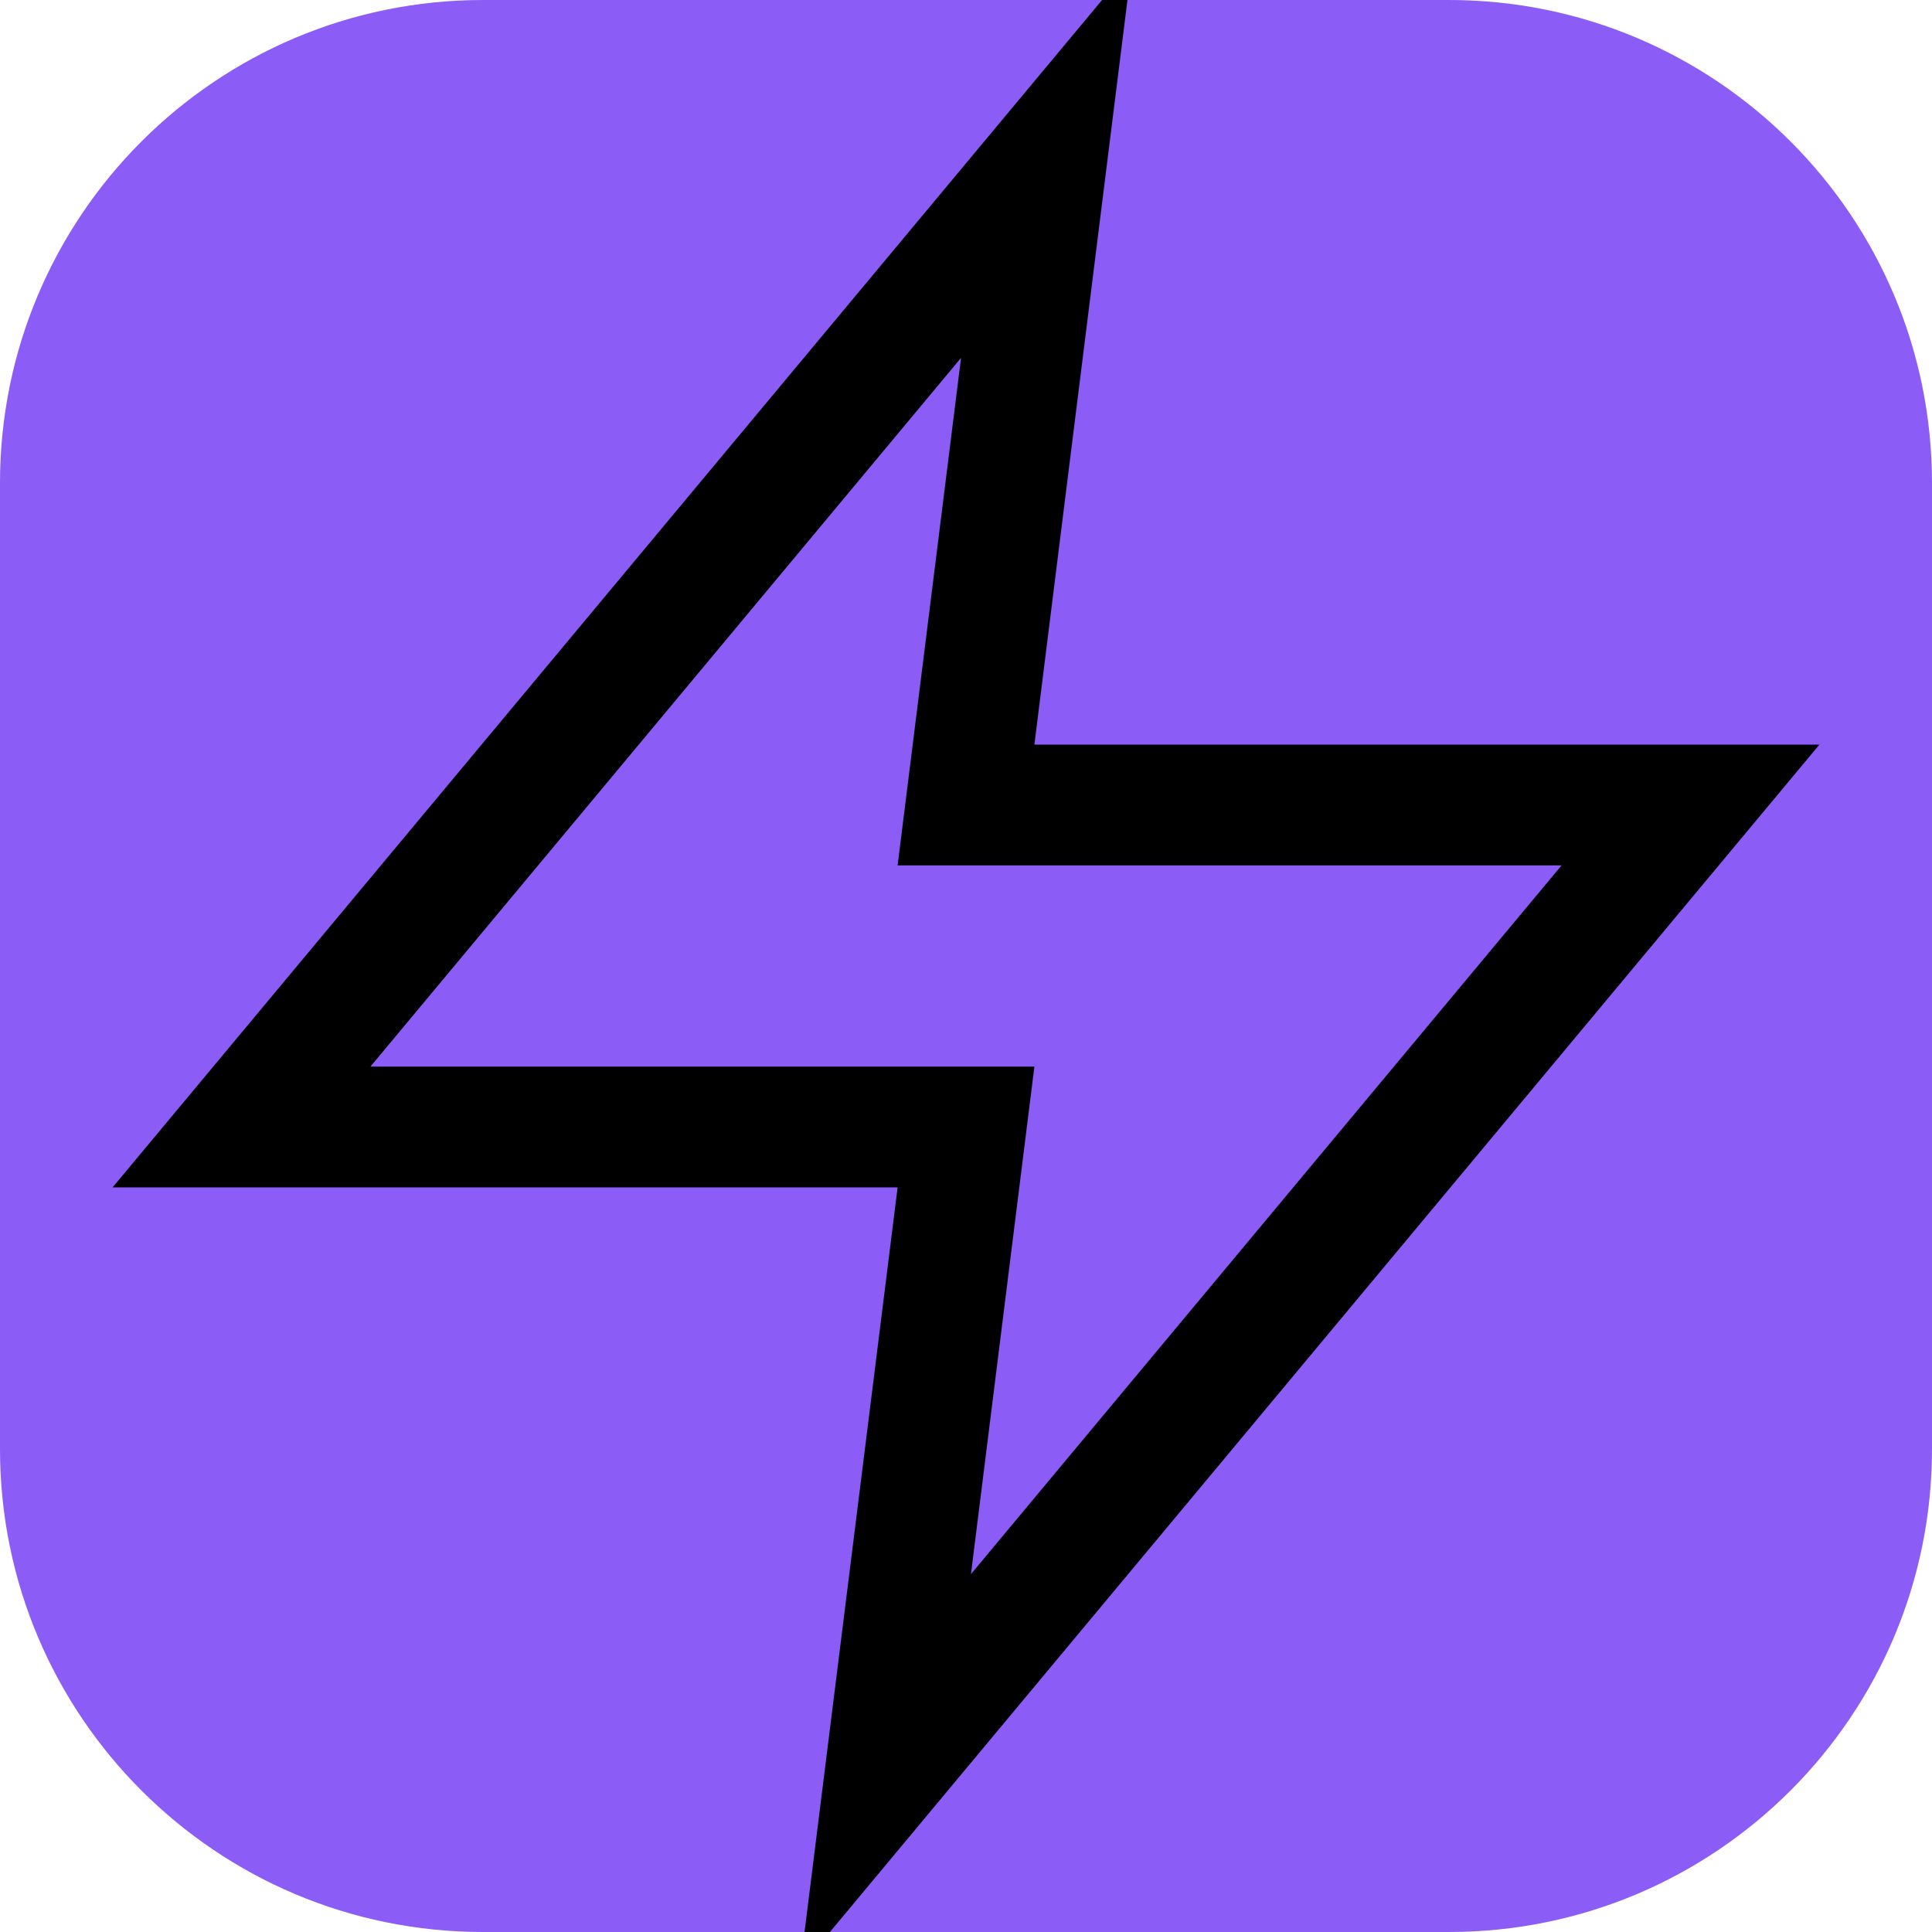
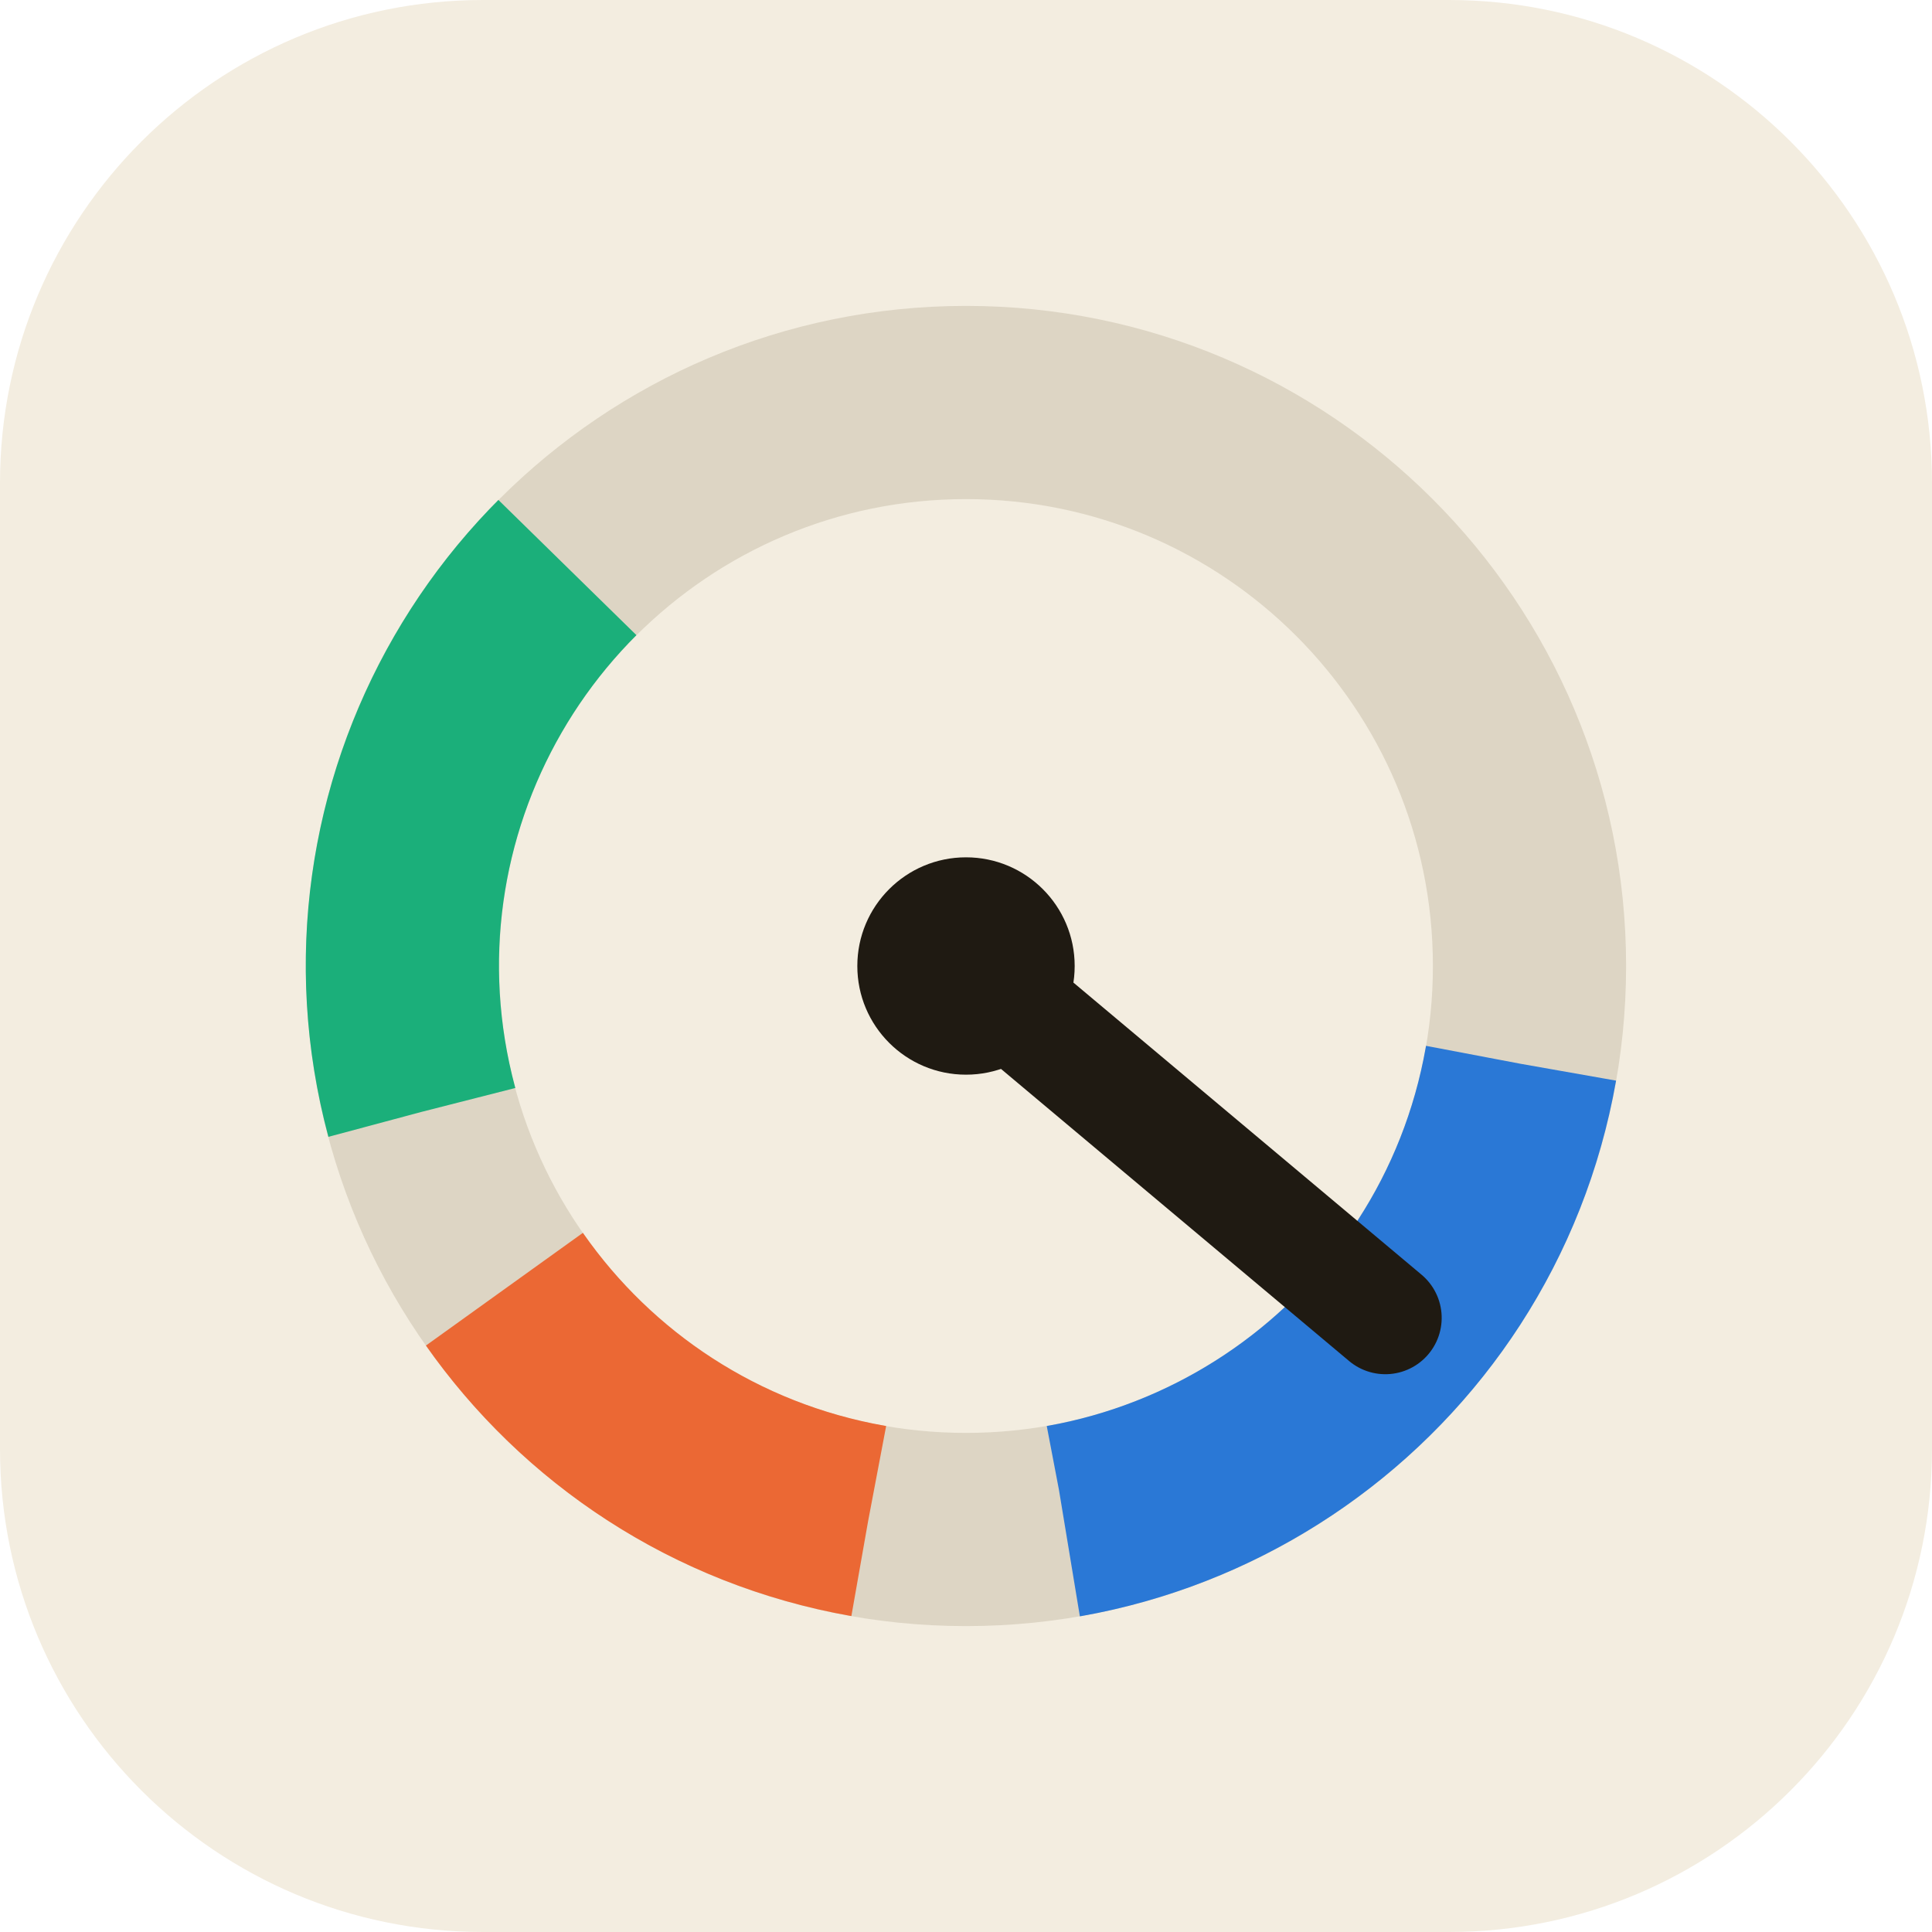
<svg xmlns="http://www.w3.org/2000/svg" viewBox="0 0 24 24">
-   <rect width="24" height="24" rx="6" fill="#8b5cf6" />
-   <path d="M 13 2 L 3 14 h 9 l -1 8 10 -12 h -9 l 1 -8 z" fill="none" stroke="#000000" stroke-width="1.5" stroke-linecap="butt" stroke-linejoin="miter" />
+   <rect width="24" height="24" rx="6" fill="#F3EDE0" />
+   <circle cx="12" cy="12" r="7" fill="none" stroke="#DDD5C4" stroke-width="2.4" />
+   <circle cx="12" cy="12" r="7" fill="none" stroke="#2A78D6" stroke-width="2.4" stroke-dasharray="8.55 43.98" transform="rotate(10 12 12)" />
+   <circle cx="12" cy="12" r="7" fill="none" stroke="#EB6834" stroke-width="2.4" stroke-dasharray="5.50 43.98" transform="rotate(100 12 12)" />
+   <circle cx="12" cy="12" r="7" fill="none" stroke="#1BAF7A" stroke-width="2.4" stroke-dasharray="7.33 43.98" transform="rotate(165 12 12)" />
+   <line x1="12" y1="12" x2="12" y2="5.2" stroke="#1F1A12" stroke-width="1.4" stroke-linecap="round" transform="rotate(130 12 12)" />
+   <circle cx="12" cy="12" r="1.35" fill="#1F1A12" />
</svg>
